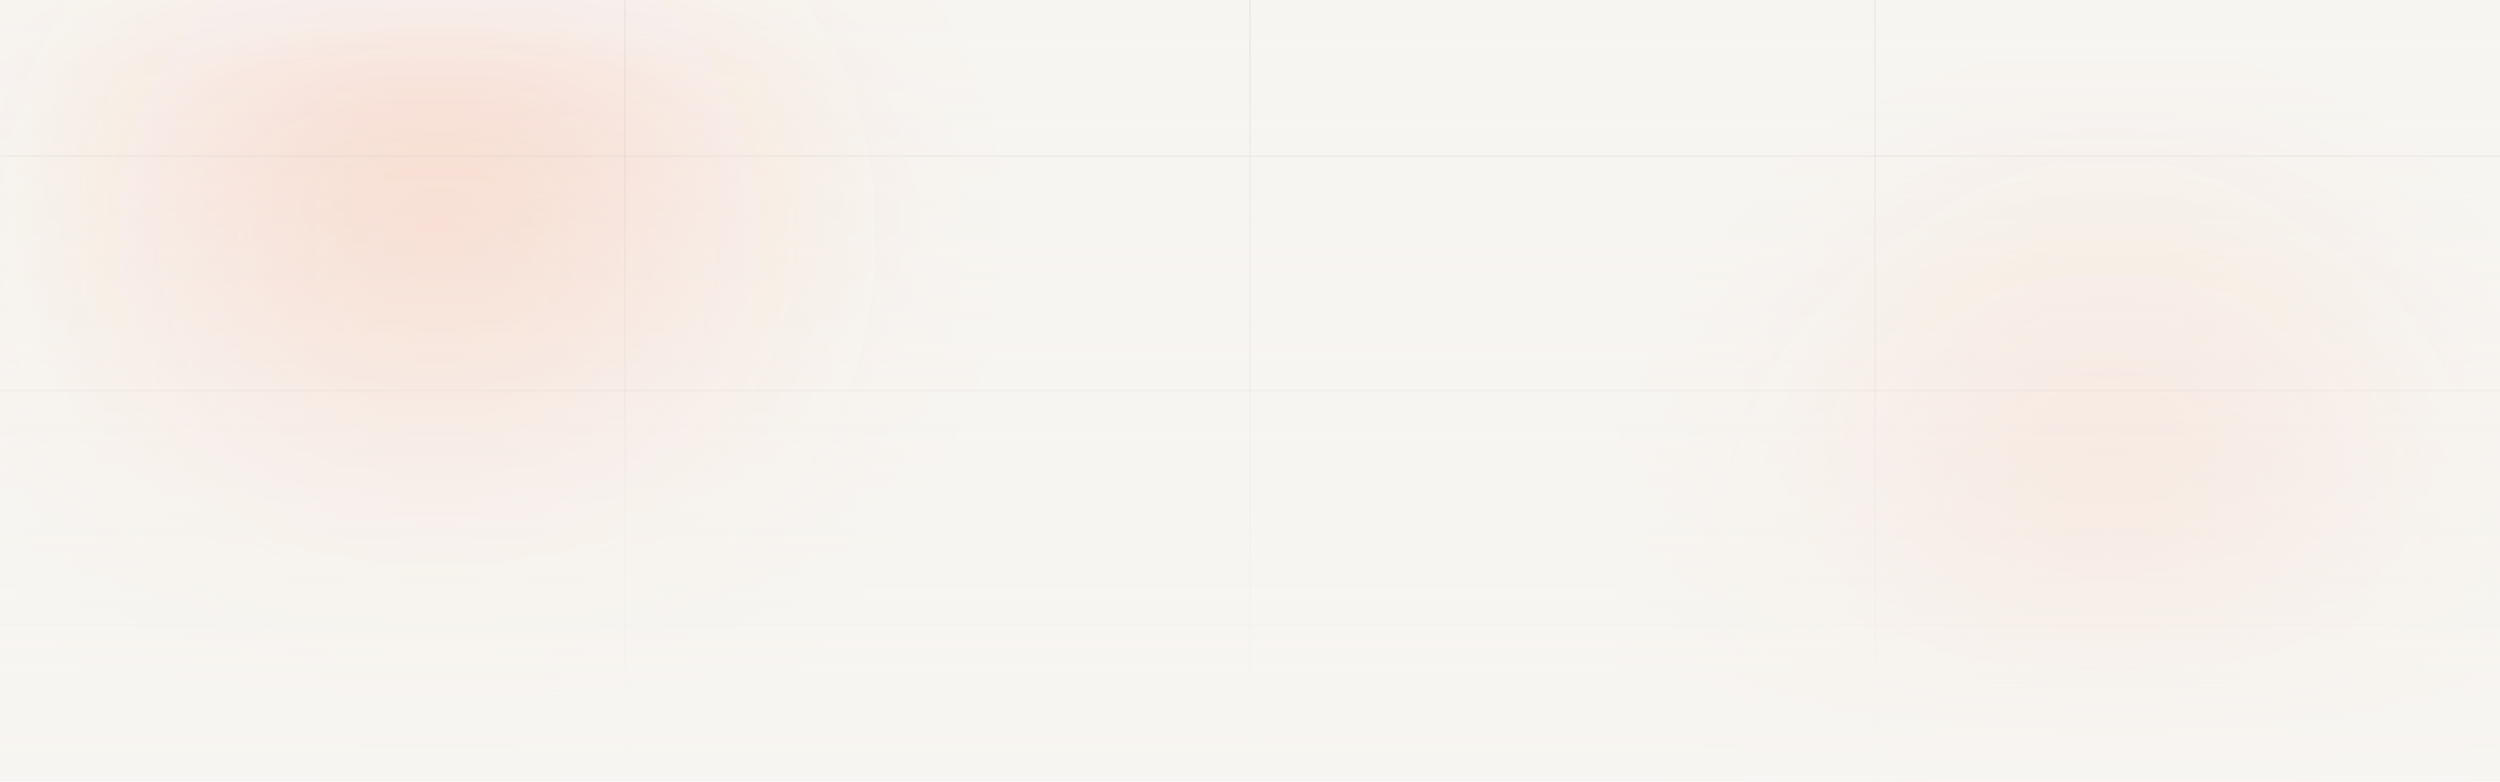
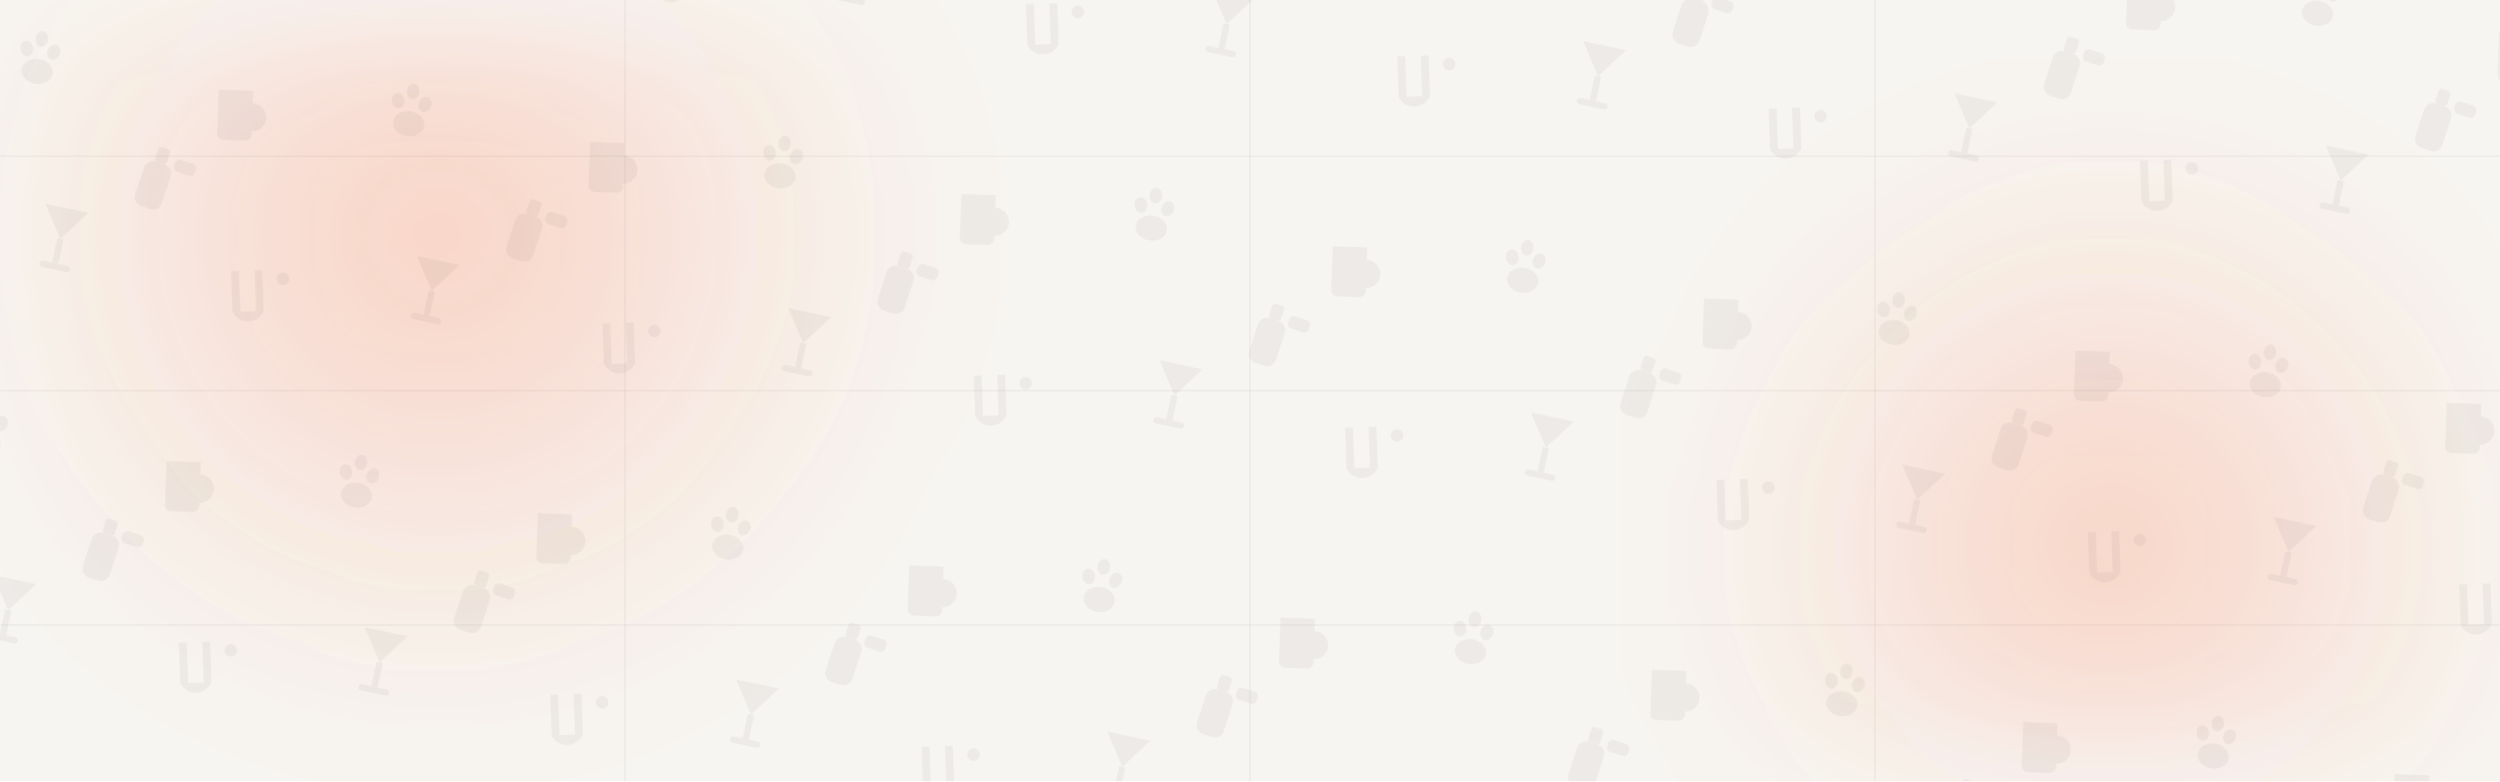
- <svg xmlns="http://www.w3.org/2000/svg" viewBox="0 0 1600 500" role="img" aria-label="Abstract light gradient banner">
+ <svg xmlns="http://www.w3.org/2000/svg" viewBox="0 0 1600 500" role="img" aria-label="Light gradient banner with a scattered party-icon pattern">
  <defs>
    <radialGradient id="g1" cx="0.5" cy="0.5" r="0.5">
      <stop offset="0%" stop-color="#ff5a2c" stop-opacity="0.24" />
      <stop offset="100%" stop-color="#ff5a2c" stop-opacity="0" />
    </radialGradient>
-     <linearGradient id="fade2" x1="0" y1="0" x2="0" y2="1">
-       <stop offset="0%" stop-color="#f7f5f1" stop-opacity="0" />
-       <stop offset="100%" stop-color="#f7f5f1" stop-opacity="1" />
-     </linearGradient>
    <filter id="b1">
      <feGaussianBlur stdDeviation="55" />
    </filter>
+     <pattern id="litter" width="240" height="240" patternUnits="userSpaceOnUse" patternTransform="rotate(8)">
+       <g fill="#241f19">
+         <g transform="translate(30,26)">
+           <ellipse cx="0" cy="16" rx="10" ry="8" />
+           <ellipse cx="-9" cy="0" rx="4" ry="5" transform="rotate(-15)" />
+           <ellipse cx="0" cy="-5" rx="4" ry="5" />
+           <ellipse cx="9" cy="0" rx="4" ry="5" transform="rotate(15)" />
+         </g>
+         <g transform="translate(160,50) rotate(-6)">
+           <path d="M -12 -14 H 10 V 14 a4 4 0 0 1 -4 4 H -8 a4 4 0 0 1 -4 -4 Z" />
+           <path d="M 10 -6 a9 9 0 0 1 0 18 h -3 v -18 Z" />
+         </g>
+         <g transform="translate(60,140) rotate(4)">
+           <path d="M -14 -14 H 14 L 0 6 Z" />
+           <rect x="-2" y="6" width="4" height="16" />
+           <rect x="-10" y="22" width="20" height="4" rx="2" />
+         </g>
+         <g transform="translate(180,170) rotate(-10)">
+           <path d="M -6 -20 h 5 v 26 h 10 v -26 h 5 v 26 a 11 11 0 0 1 -20 0 Z" />
+           <path d="M 9 -4 L 24 -12" />
+           <circle cx="27" cy="-14" r="4" />
+         </g>
+         <g transform="translate(115,95) rotate(10)">
+           <rect x="-9" y="-6" width="18" height="30" rx="6" />
+           <rect x="-4" y="-16" width="8" height="10" rx="2" />
+           <rect x="9" y="-12" width="14" height="8" rx="3" />
+         </g>
+       </g>
+     </pattern>
  </defs>
  <rect width="1600" height="500" fill="#f7f5f1" />
  <circle cx="280" cy="150" r="300" fill="url(#g1)" filter="url(#b1)" />
  <circle cx="1350" cy="350" r="260" fill="url(#g1)" filter="url(#b1)" />
-   <g stroke="#000000" stroke-opacity="0.045" stroke-width="1">
+   <rect width="1600" height="500" fill="url(#litter)" opacity="0.05" />
+   <g stroke="#000000" stroke-opacity="0.04" stroke-width="1">
    <line x1="0" y1="100" x2="1600" y2="100" />
    <line x1="0" y1="250" x2="1600" y2="250" />
    <line x1="0" y1="400" x2="1600" y2="400" />
    <line x1="400" y1="0" x2="400" y2="500" />
    <line x1="800" y1="0" x2="800" y2="500" />
    <line x1="1200" y1="0" x2="1200" y2="500" />
  </g>
-   <rect width="1600" height="500" fill="url(#fade2)" />
</svg>
